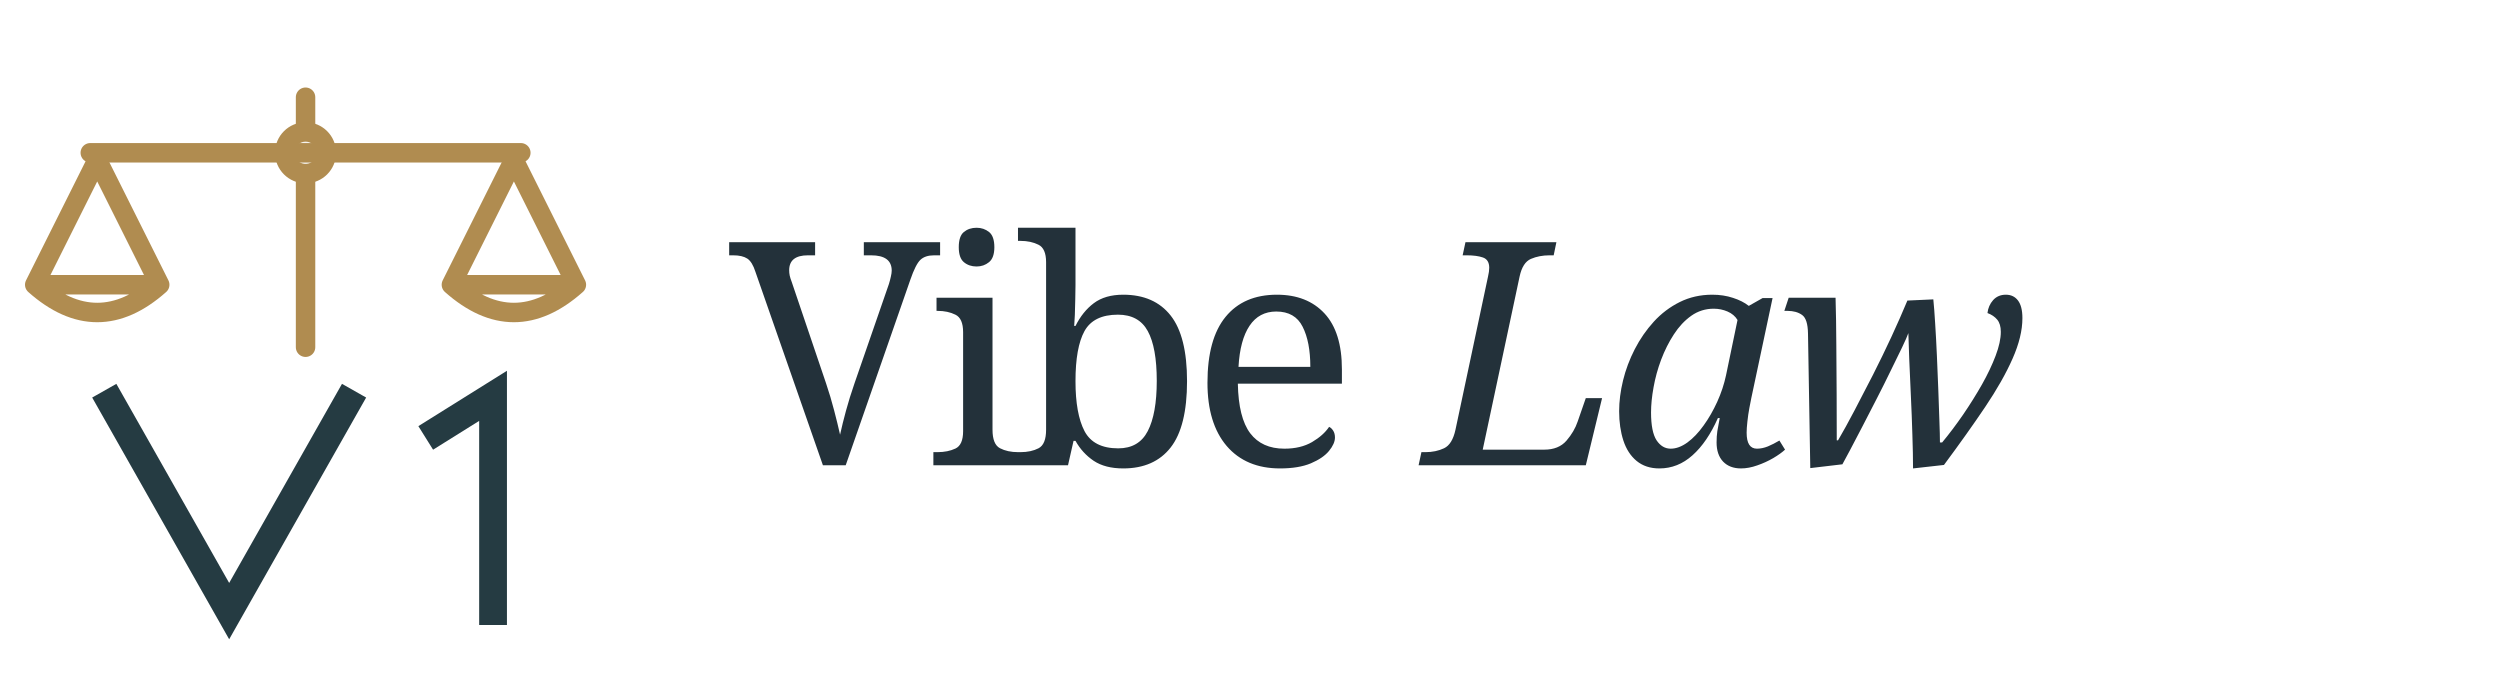
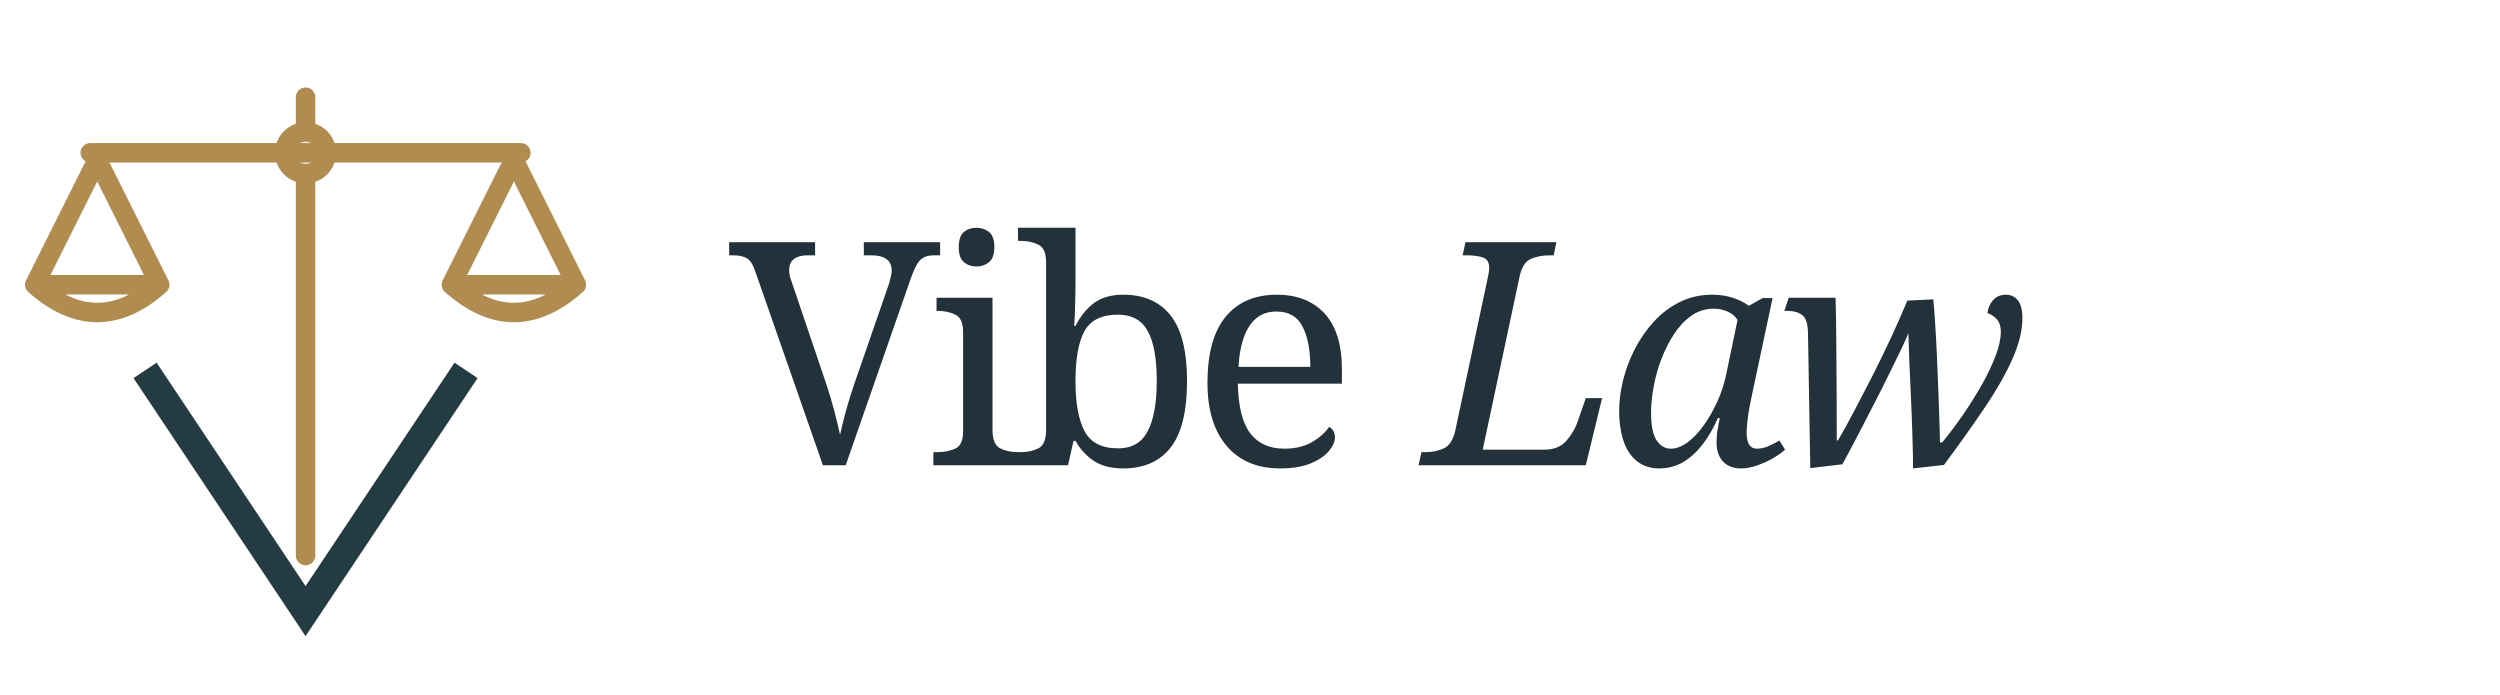
<svg xmlns="http://www.w3.org/2000/svg" width="360" height="100" viewBox="0 0 360 100" role="img" aria-labelledby="law-title">
  <style>.balance-beam{transform-origin:44px 22px;animation:weigh 3.8s cubic-bezier(.45,0,.25,1) infinite}.balance-pan{transform-box:fill-box;transform-origin:50% 0;animation:counter 3.8s cubic-bezier(.45,0,.25,1) infinite}@keyframes weigh{0%,100%{transform:rotate(-9deg)}22%{transform:rotate(11deg)}28%{transform:rotate(8deg)}50%{transform:rotate(0)}72%{transform:rotate(-11deg)}78%{transform:rotate(-8deg)}}@keyframes counter{0%,100%{transform:rotate(9deg)}22%{transform:rotate(-11deg)}28%{transform:rotate(-8deg)}50%{transform:rotate(0)}72%{transform:rotate(11deg)}78%{transform:rotate(8deg)}}@media(prefers-reduced-motion:reduce){.balance-beam,.balance-pan{animation:none;transform:none}}</style>
  <g fill="none" stroke="#b08c50" stroke-width="2.8" stroke-linecap="round" stroke-linejoin="round">
-     <path d="M44 14v36" />
+     <path d="M44 14v66" />
    <circle cx="44" cy="22" r="3" fill="#f5f4f0" />
    <g class="balance-beam">
      <path d="M13 22h62" />
      <g class="balance-pan">
        <path d="m14 23-9 18h18L14 23M5 41q9 8 18 0" />
      </g>
      <g class="balance-pan">
        <path d="m74 23-9 18h18L74 23M65 41q9 8 18 0" />
      </g>
    </g>
  </g>
-   <path d="m16 58 17 30 17-30m13 4 8-5v31" fill="none" stroke="#253b42" stroke-width="4" stroke-linecap="square" />
+   <path d="m22 55 22 33 22-33" fill="none" stroke="#253b42" stroke-width="4" stroke-linecap="square" />
  <text x="105" y="67" fill="#23313a" font-family="Georgia,serif" font-size="45" letter-spacing="-2">Vibe <tspan font-style="italic">Law</tspan>
  </text>
</svg>
